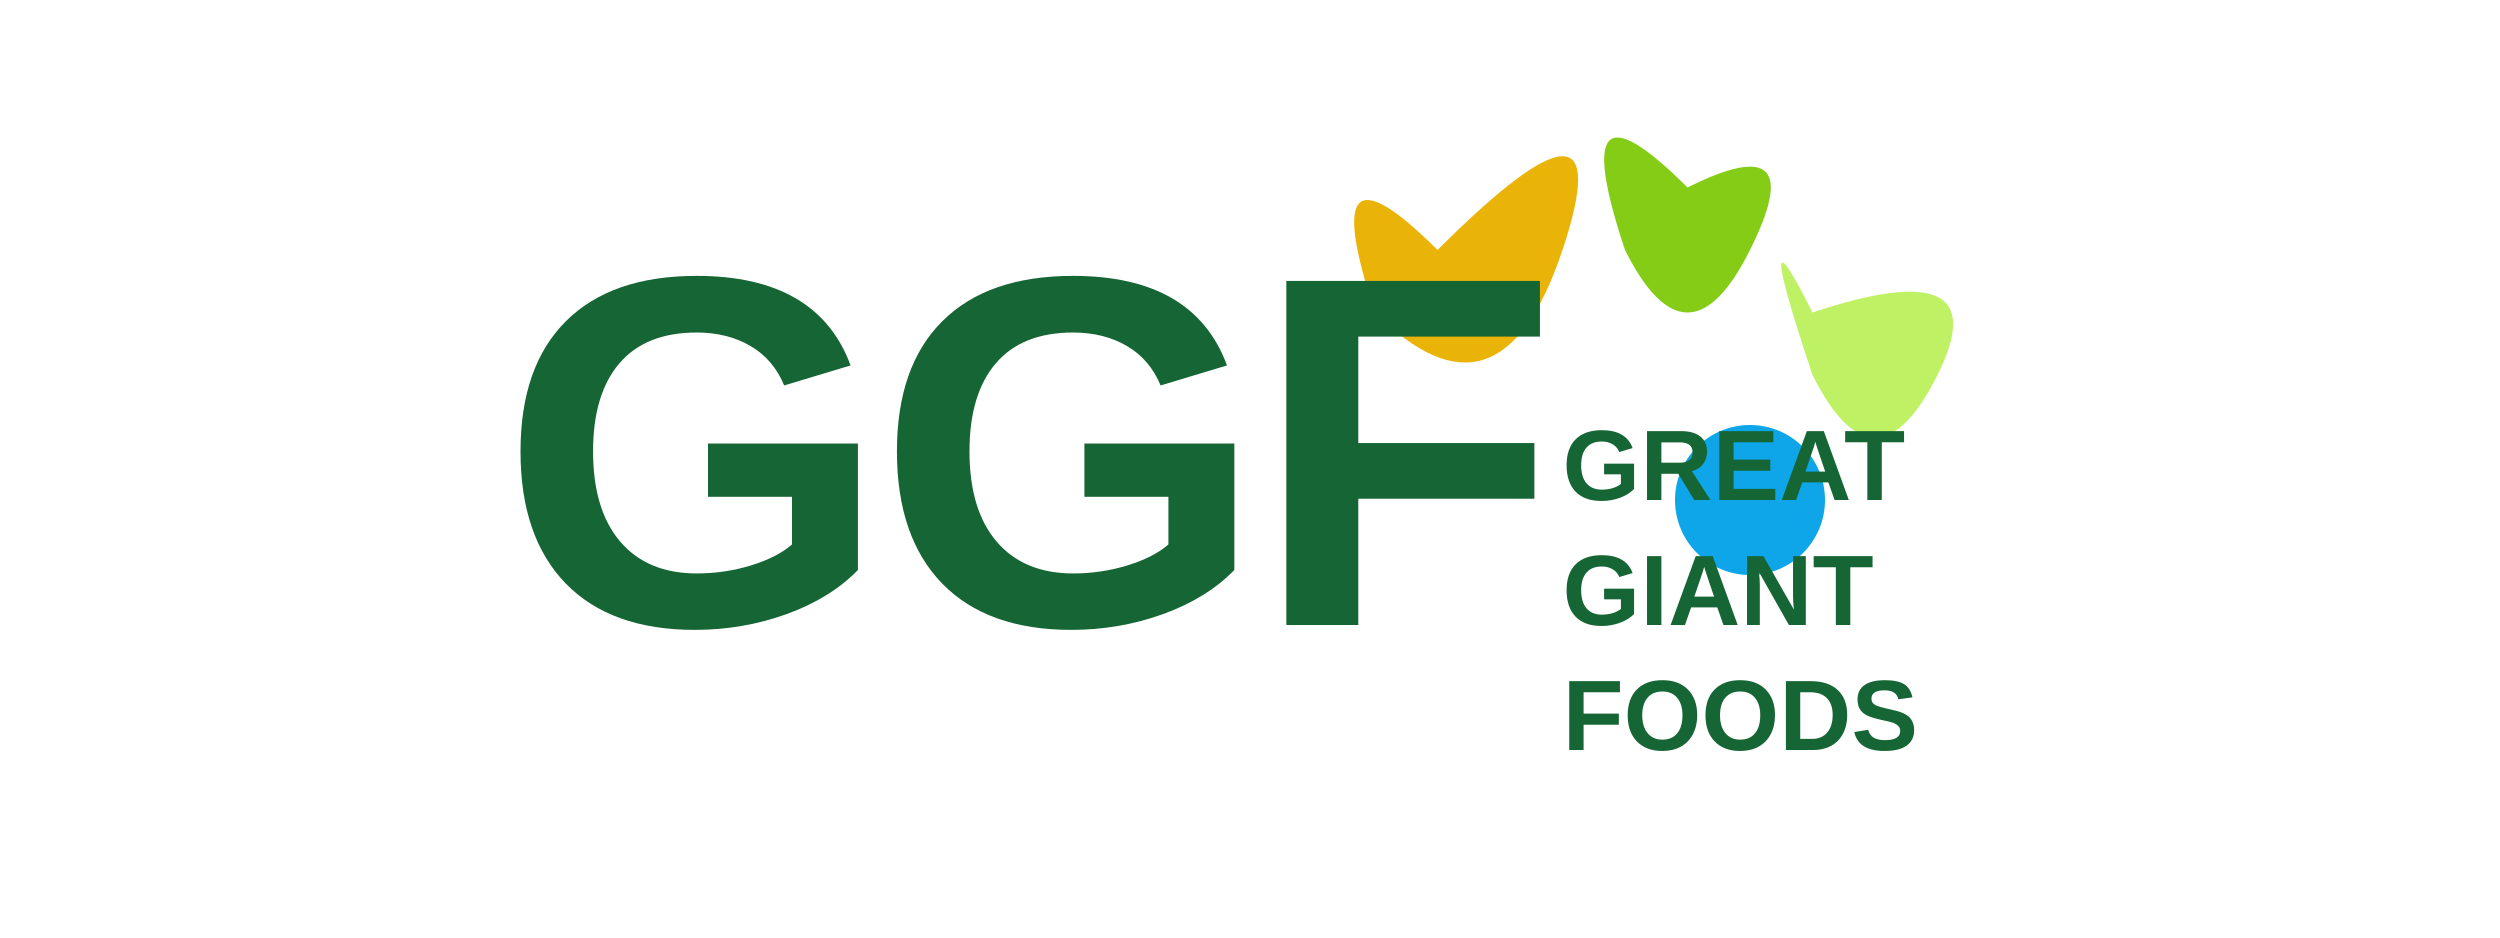
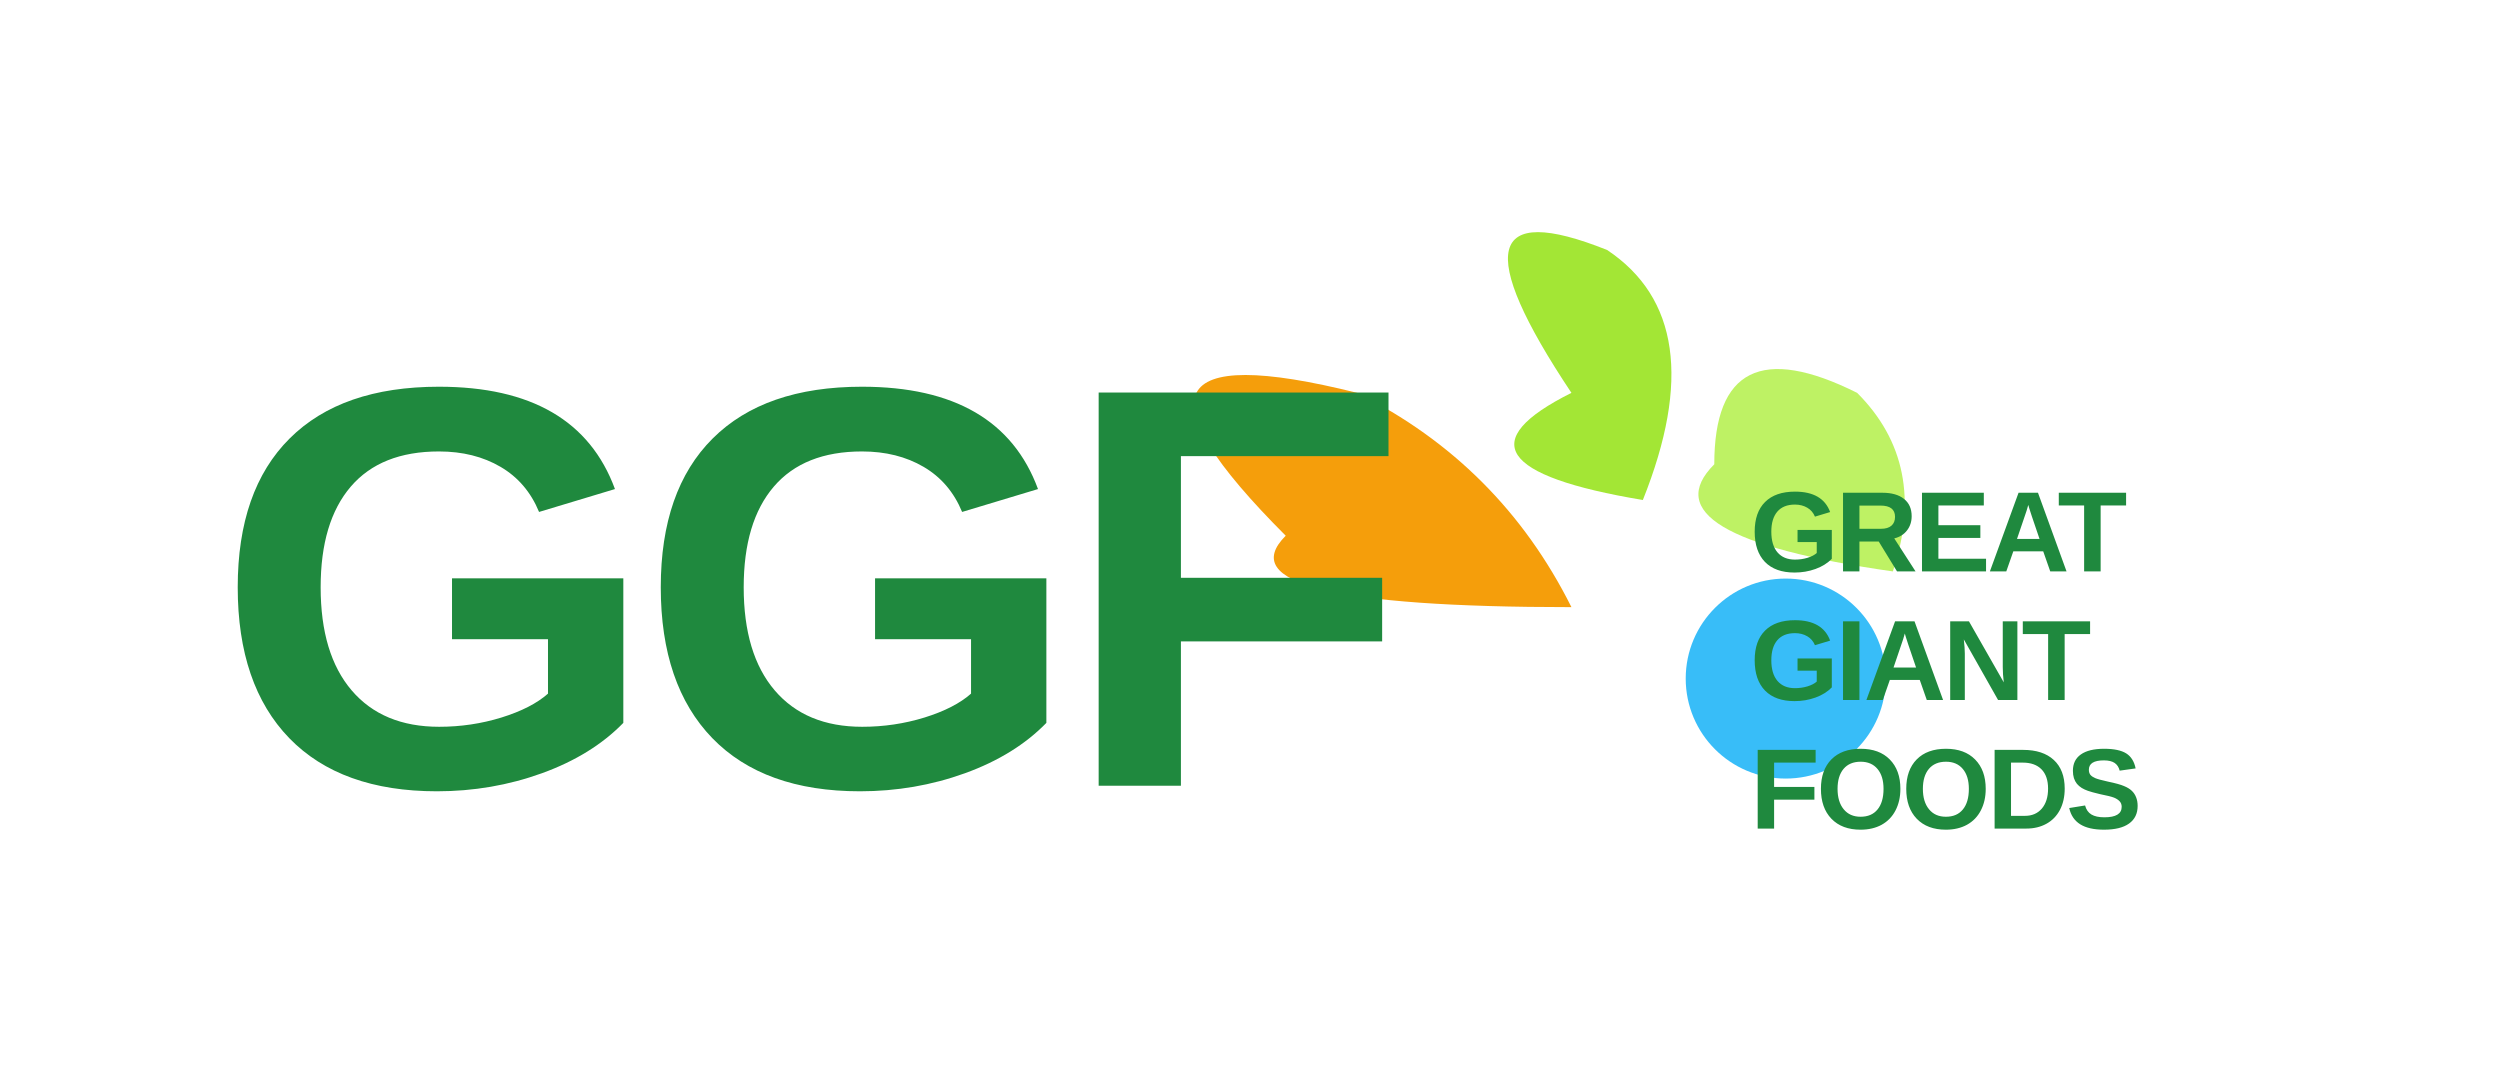
- <svg xmlns="http://www.w3.org/2000/svg" viewBox="0 0 400 150" width="100%" height="100%">
-   <path d="M 230 40 Q 210 20 220 50 Q 240 70 250 40 Q 260 10 230 40 Z" fill="#eab308" />
-   <path d="M 270 30 Q 250 10 260 40 Q 270 60 280 40 Q 290 20 270 30 Z" fill="#84cc16" />
-   <path d="M 290 50 Q 280 30 290 60 Q 300 80 310 60 Q 320 40 290 50 Z" fill="#bef264" />
-   <circle cx="280" cy="80" r="12" fill="#0ea5e9" />
-   <text x="80" y="100" font-family="Arial, sans-serif" font-weight="900" font-size="80" fill="#166534" letter-spacing="-2">GGF</text>
-   <text x="250" y="80" font-family="Arial, sans-serif" font-weight="bold" font-size="16" fill="#166534">GREAT</text>
-   <text x="250" y="100" font-family="Arial, sans-serif" font-weight="bold" font-size="16" fill="#166534">GIANT</text>
-   <text x="250" y="120" font-family="Arial, sans-serif" font-weight="bold" font-size="16" fill="#166534">FOODS</text>
+ <svg xmlns="http://www.w3.org/2000/svg" viewBox="0 0 350 150" width="100%" height="100%">
+   <g transform="translate(180, 25)">
+     <path d="M 0 50 Q -30 20 10 30 Q 30 40 40 60 Q -10 60 0 50 Z" fill="#f59e0b" />
+     <path d="M 40 30 Q 20 0 45 10 Q 60 20 50 45 Q 20 40 40 30 Z" fill="#a3e635" />
+     <path d="M 60 40 Q 60 20 80 30 Q 90 40 85 55 Q 50 50 60 40 Z" fill="#bef264" />
+     <circle cx="70" cy="70" r="14" fill="#38bdf8" />
+   </g>
+   <text x="30" y="110" font-family="Arial, sans-serif" font-weight="900" font-size="80" fill="#1f893e" letter-spacing="-3">GGF</text>
+   <text x="245" y="80" font-family="Arial, sans-serif" font-weight="900" font-size="16" fill="#1f893e" letter-spacing="-0.5">GREAT</text>
+   <text x="245" y="98" font-family="Arial, sans-serif" font-weight="900" font-size="16" fill="#1f893e" letter-spacing="-0.5">GIANT</text>
+   <text x="245" y="116" font-family="Arial, sans-serif" font-weight="900" font-size="16" fill="#1f893e" letter-spacing="-0.5">FOODS</text>
</svg>
